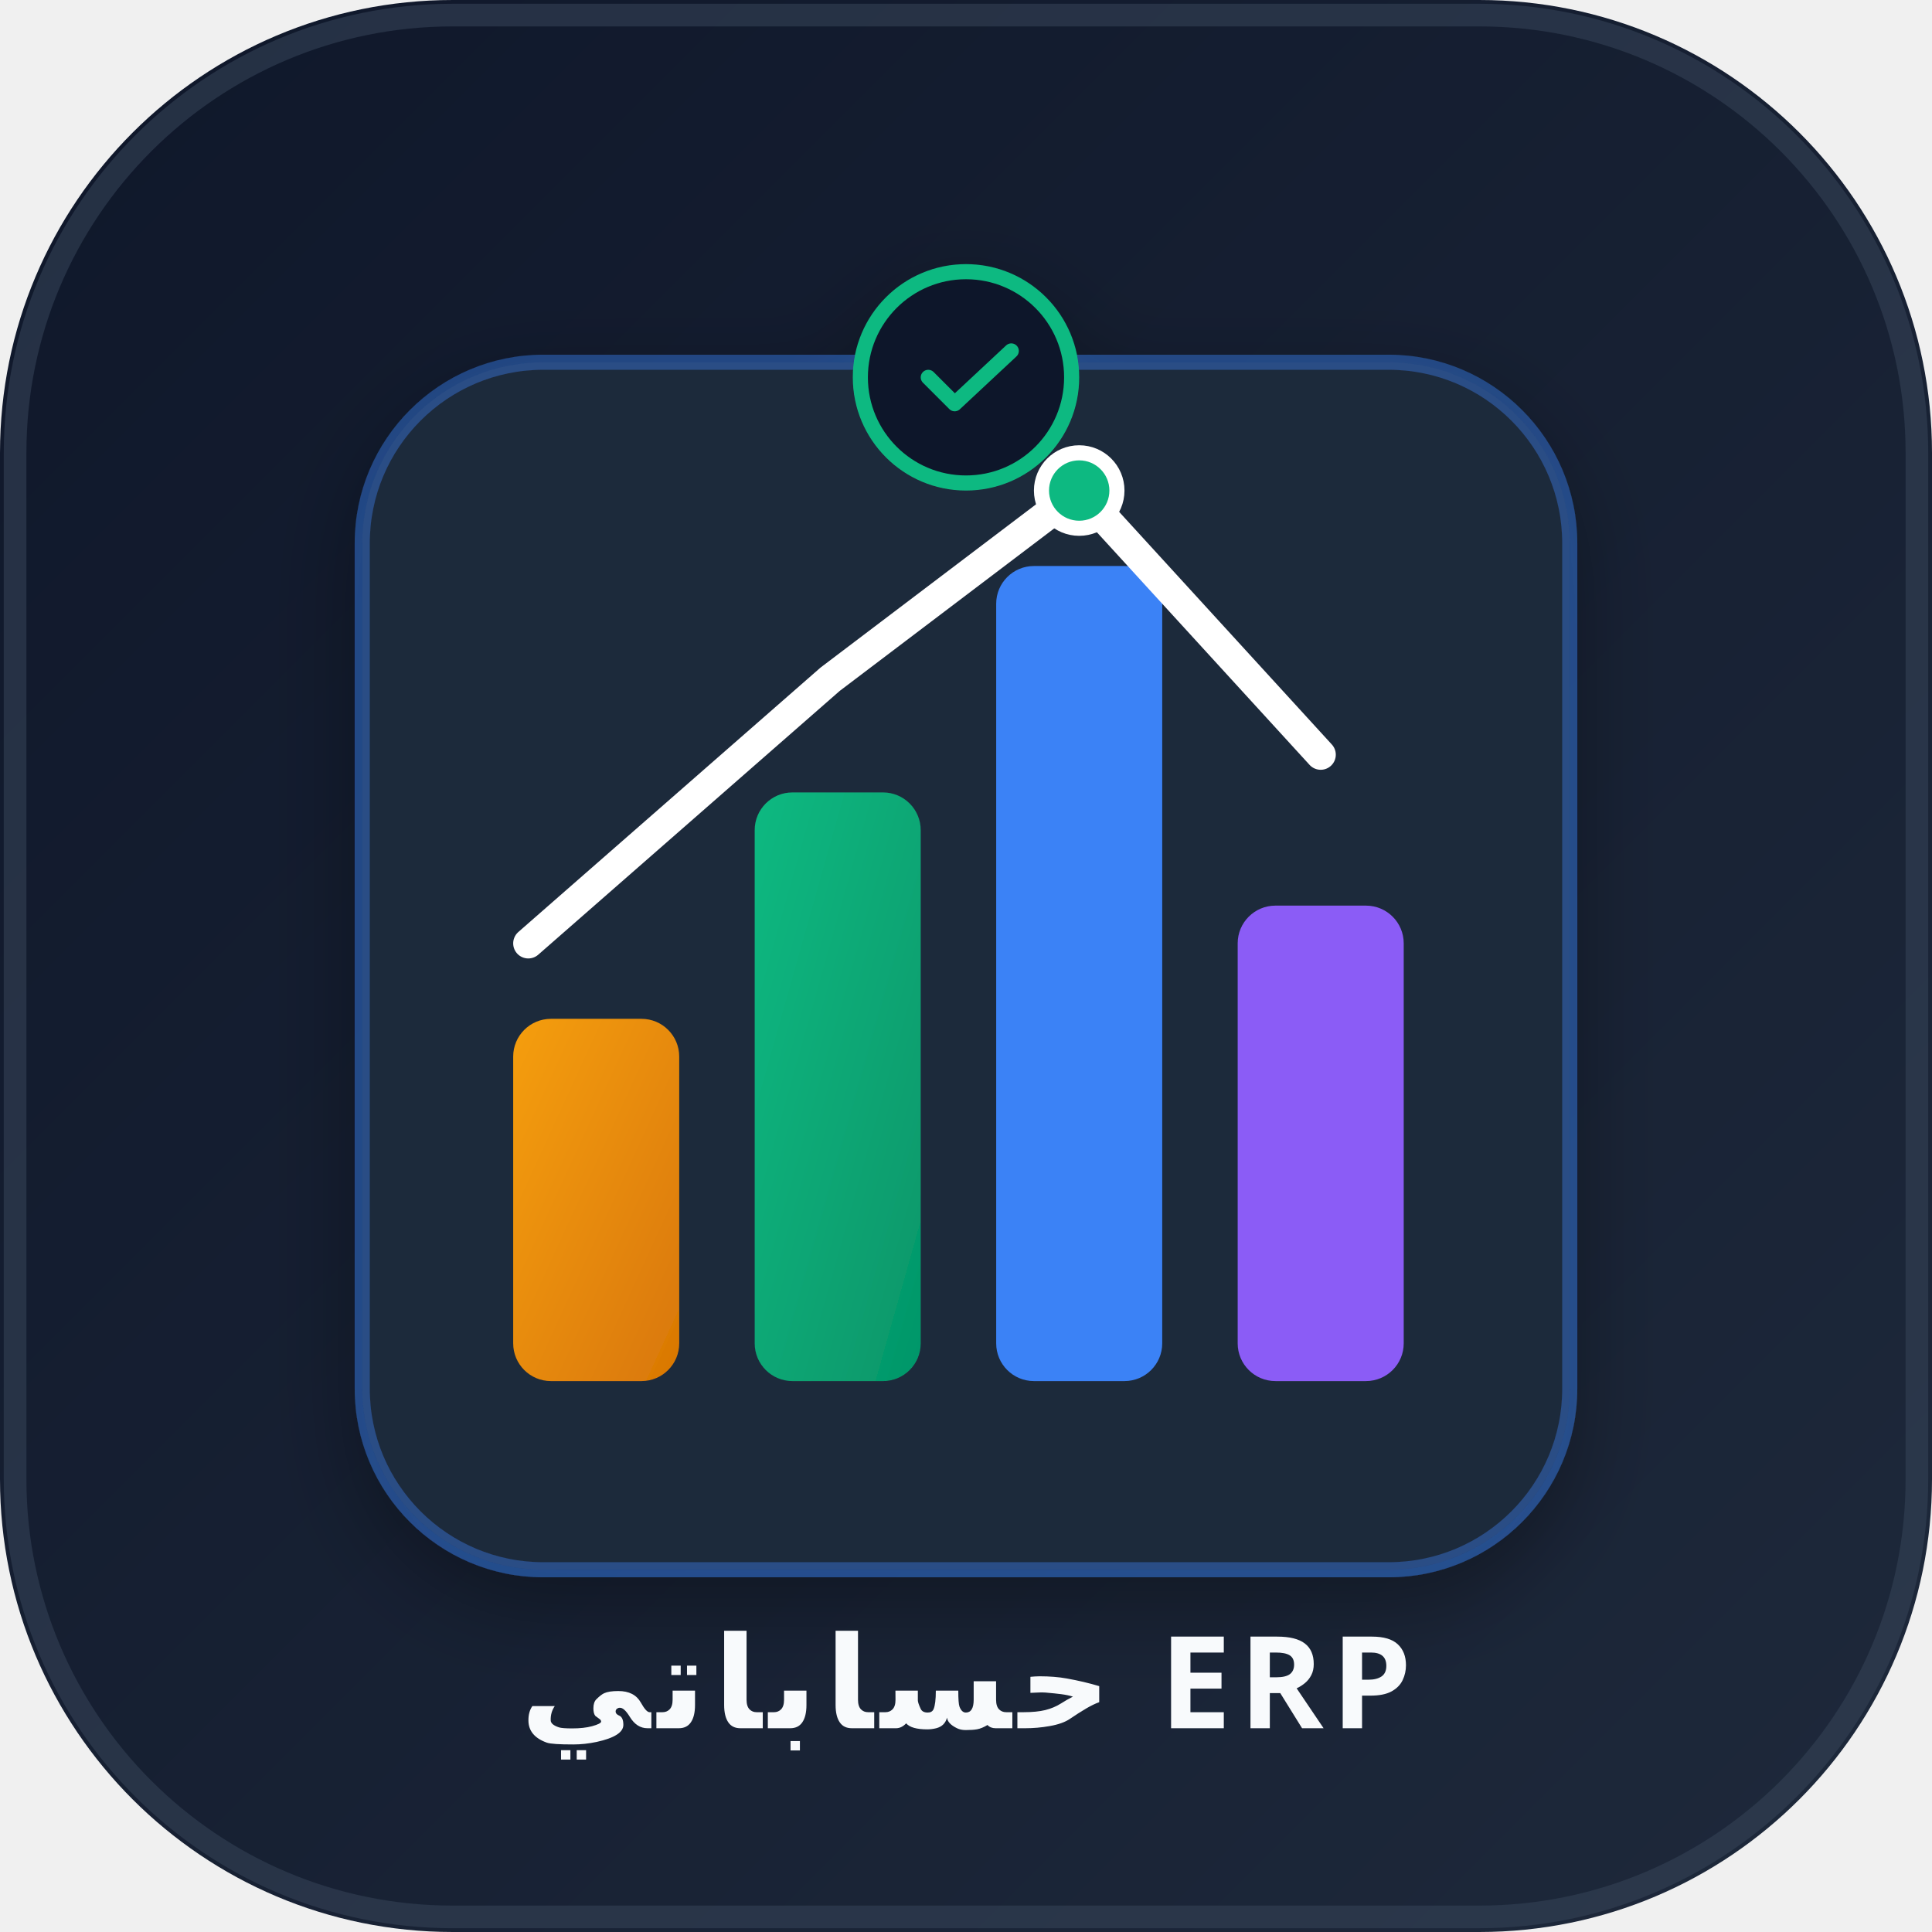
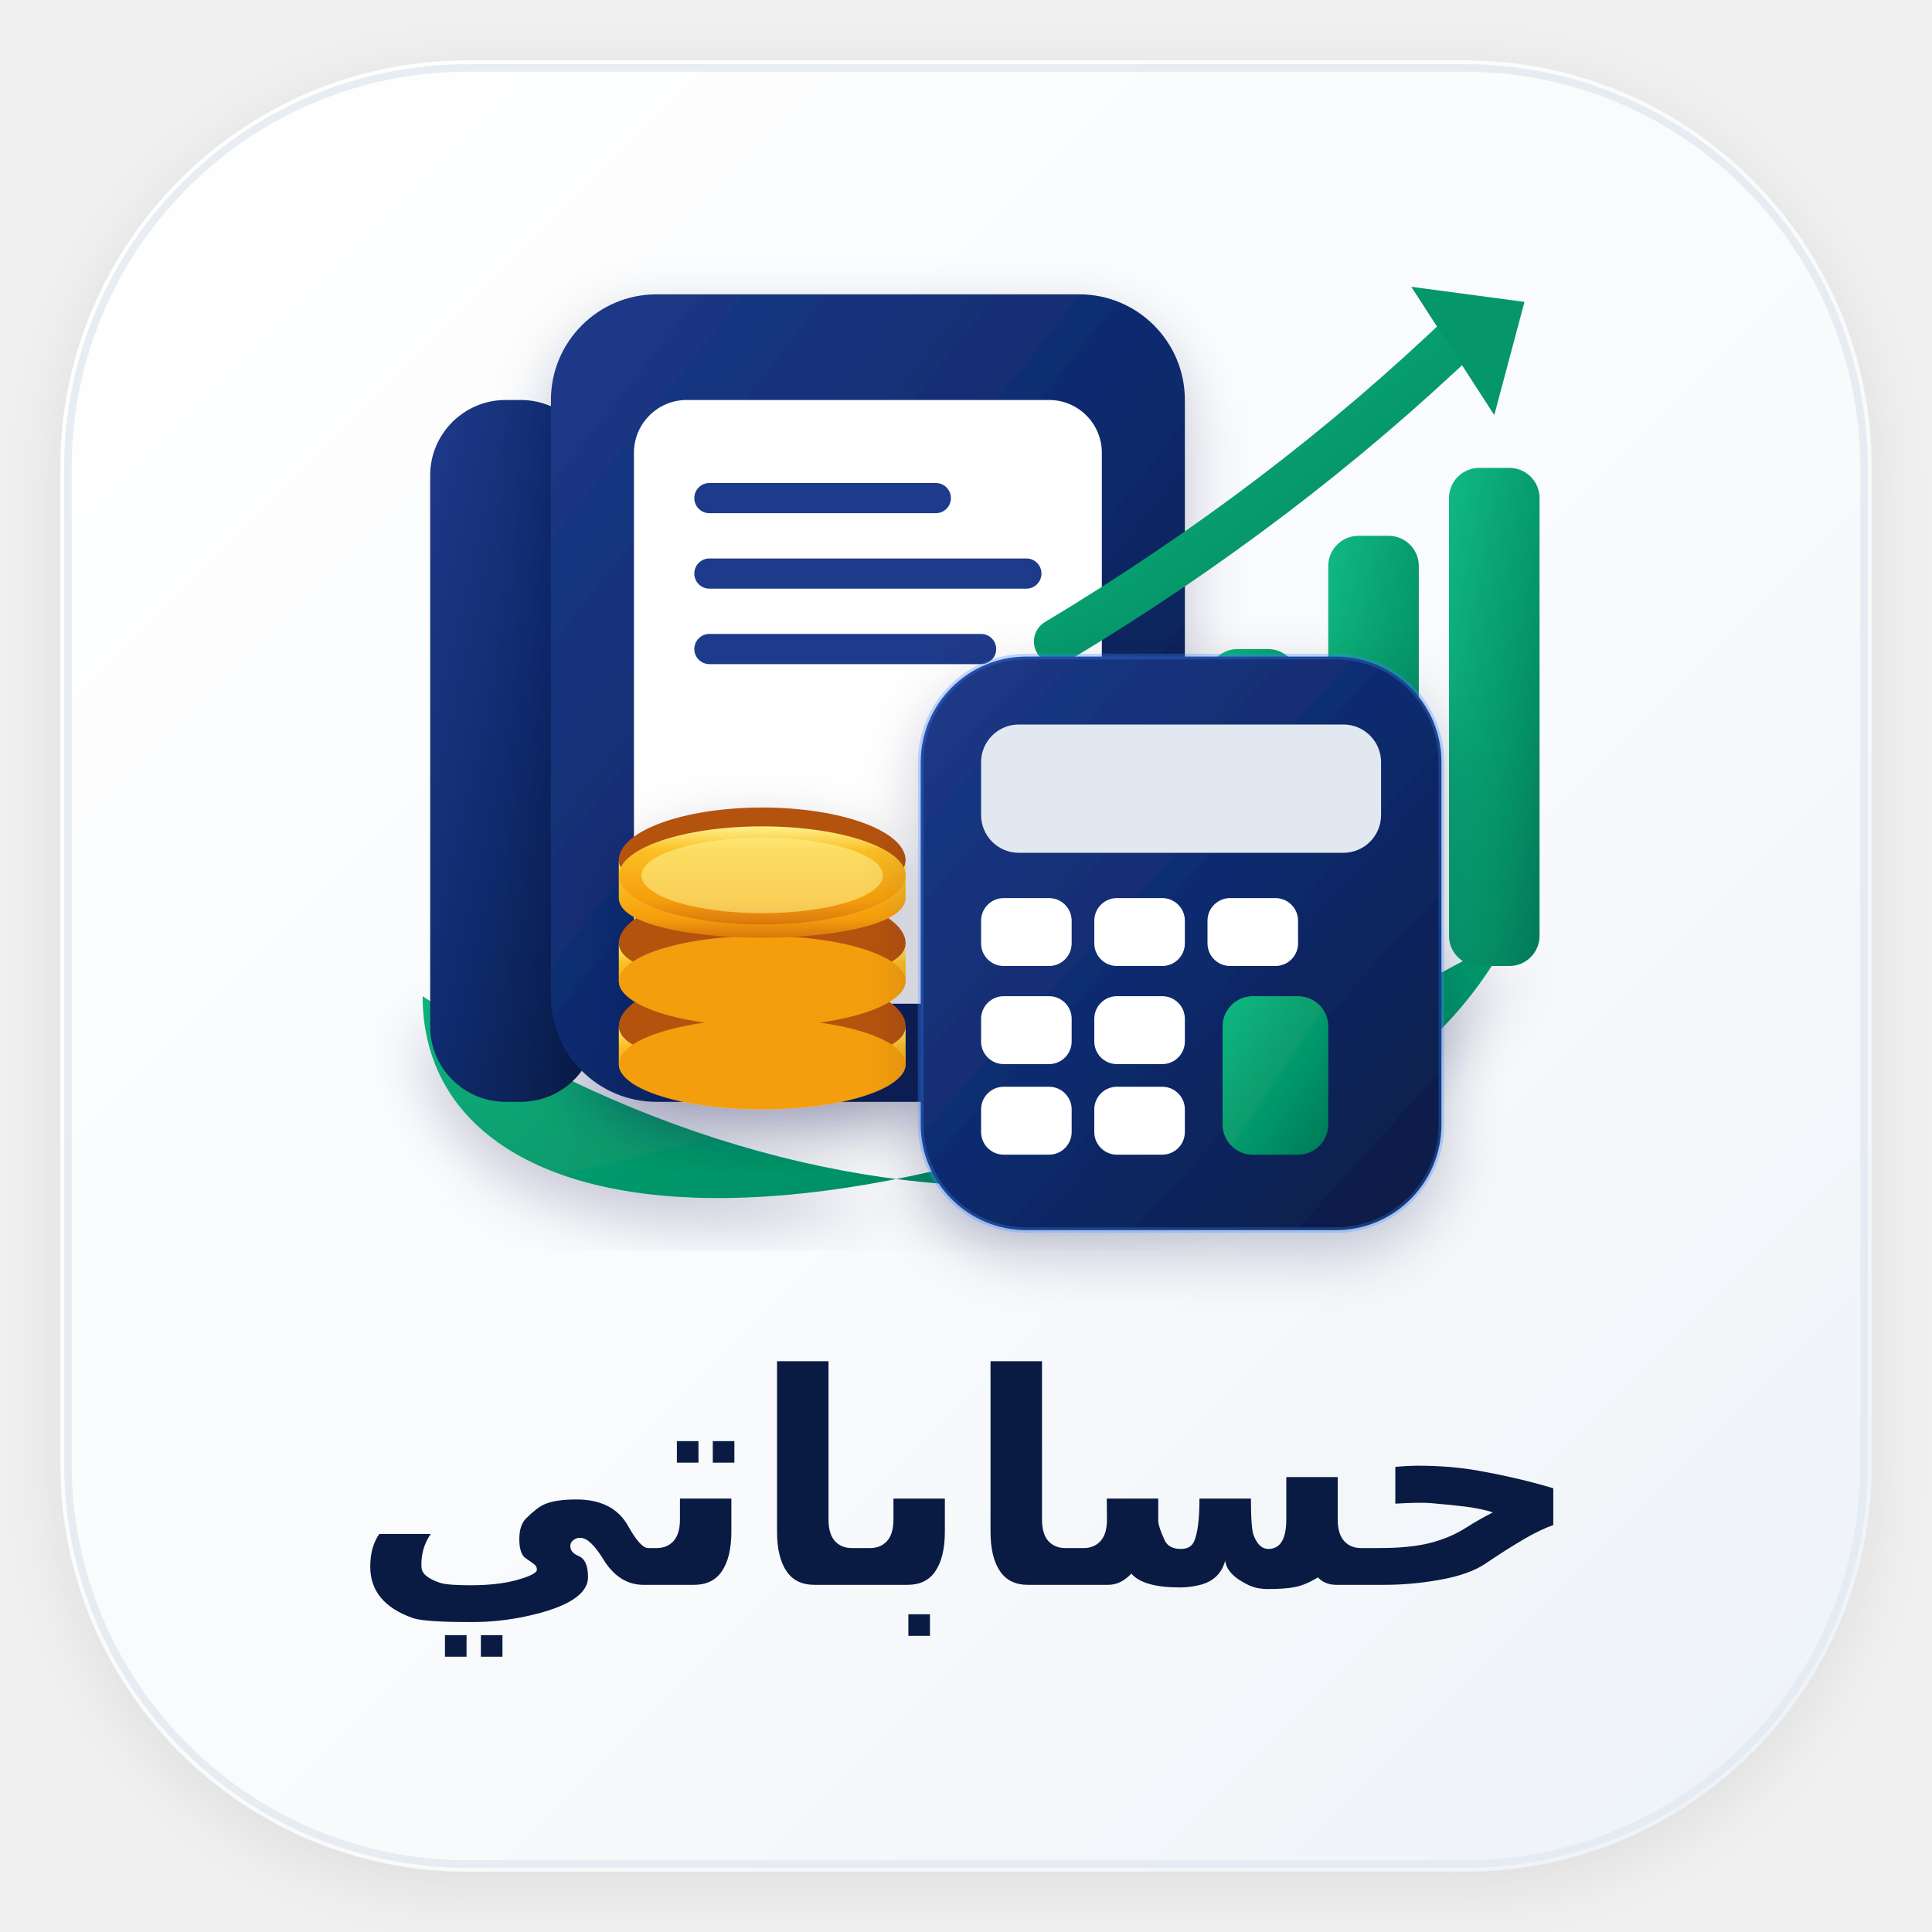
<svg xmlns="http://www.w3.org/2000/svg" viewBox="0 0 512 512" width="512" height="512">
  <defs>
-     <linearGradient id="bgGrad" x1="0%" y1="0%" x2="100%" y2="100%">
-       <stop offset="0%" stop-color="#0f172a" />
-       <stop offset="100%" stop-color="#1e293b" />
+     <linearGradient id="bgG" x1="0%" y1="0%" x2="100%" y2="100%">
+       <stop offset="0%" stop-color="#ffffff" />
+       <stop offset="60%" stop-color="#f8fafc" />
+       <stop offset="100%" stop-color="#edf2f7" />
    </linearGradient>
-     <linearGradient id="accentGrad" x1="0%" y1="0%" x2="100%" y2="100%">
+     <linearGradient id="navyG" x1="0%" y1="0%" x2="100%" y2="100%">
+       <stop offset="0%" stop-color="#1e3a8a" />
+       <stop offset="50%" stop-color="#0f2b6e" />
+       <stop offset="100%" stop-color="#091b42" />
+     </linearGradient>
+     <linearGradient id="tealG" x1="0%" y1="0%" x2="100%" y2="100%">
      <stop offset="0%" stop-color="#10b981" />
-       <stop offset="100%" stop-color="#059669" />
+       <stop offset="60%" stop-color="#059669" />
+       <stop offset="100%" stop-color="#047857" />
    </linearGradient>
-     <linearGradient id="goldGrad" x1="0%" y1="0%" x2="100%" y2="100%">
-       <stop offset="0%" stop-color="#f59e0b" />
+     <linearGradient id="goldG" x1="0%" y1="0%" x2="0%" y2="100%">
+       <stop offset="0%" stop-color="#fef08a" />
+       <stop offset="25%" stop-color="#fbbf24" />
+       <stop offset="75%" stop-color="#f59e0b" />
      <stop offset="100%" stop-color="#d97706" />
    </linearGradient>
-     <filter id="glow" x="-20%" y="-20%" width="140%" height="140%">
-       <feDropShadow dx="0" dy="8" stdDeviation="12" flood-color="#000000" flood-opacity="0.35" />
+     <filter id="cardShadow" x="-10%" y="-10%" width="120%" height="120%">
+       <feDropShadow dx="0" dy="16" stdDeviation="24" flood-color="#0f2b6e" flood-opacity="0.12" />
+       <feDropShadow dx="0" dy="4" stdDeviation="8" flood-color="#000000" flood-opacity="0.08" />
+     </filter>
+     <filter id="elemShadow" x="-20%" y="-20%" width="140%" height="140%">
+       <feDropShadow dx="0" dy="6" stdDeviation="8" flood-color="#091b42" flood-opacity="0.22" />
    </filter>
  </defs>
-   <rect width="512" height="512" rx="120" fill="url(#bgGrad)" />
-   <rect width="504" height="504" x="4" y="4" rx="116" fill="none" stroke="#334155" stroke-width="6" opacity="0.6" />
-   <g filter="url(#glow)">
-     <rect x="96" y="96" width="320" height="320" rx="48" fill="#1e293b" stroke="#3b82f6" stroke-width="4" stroke-opacity="0.4" />
-     <rect x="136" y="270" width="44" height="96" rx="10" fill="url(#goldGrad)" />
-     <rect x="200" y="210" width="44" height="156" rx="10" fill="url(#accentGrad)" />
-     <rect x="264" y="150" width="44" height="216" rx="10" fill="#3b82f6" />
-     <rect x="328" y="240" width="44" height="126" rx="10" fill="#8b5cf6" />
-     <path d="M140 250 L 220 180 L 286 130 L 350 200" fill="none" stroke="#ffffff" stroke-width="8" stroke-linecap="round" stroke-linejoin="round" />
-     <circle cx="286" cy="130" r="10" fill="#10b981" stroke="#ffffff" stroke-width="4" />
-     <circle cx="256" cy="100" r="28" fill="#0f172a" stroke="#10b981" stroke-width="4" />
-     <path d="M246 100 L253 107 L268 93" fill="none" stroke="#10b981" stroke-width="4" stroke-linecap="round" stroke-linejoin="round" />
+   <rect x="16" y="16" width="480" height="480" rx="108" fill="url(#bgG)" filter="url(#cardShadow)" />
+   <rect x="18" y="18" width="476" height="476" rx="106" fill="none" stroke="#e2e8f0" stroke-width="2" opacity="0.8" />
+   <g id="illustration">
+     <path d="M 112 264 C 112 328, 220 348, 400 248 C 360 324, 230 342, 112 264 Z" fill="url(#tealG)" filter="url(#elemShadow)" />
+     <g id="ledgerBook">
+       <path d="M 124 126 C 114 126, 114 286, 124 286 L 152 286 L 152 126 Z" fill="#091b42" />
+       <rect x="114" y="106" width="44" height="186" rx="20" fill="url(#navyG)" />
+       <rect x="146" y="78" width="168" height="214" rx="28" fill="url(#navyG)" filter="url(#elemShadow)" />
+       <rect x="168" y="106" width="124" height="160" rx="14" fill="#ffffff" />
+       <rect x="184" y="128" width="68" height="8" rx="4" fill="#1e3a8a" />
+       <rect x="184" y="148" width="92" height="8" rx="4" fill="#1e3a8a" />
+       <rect x="184" y="168" width="80" height="8" rx="4" fill="#1e3a8a" />
+     </g>
+     <g id="growthBars">
+       <rect x="320" y="172" width="24" height="84" rx="8" fill="url(#tealG)" />
+       <rect x="352" y="142" width="24" height="114" rx="8" fill="url(#tealG)" />
+       <rect x="384" y="124" width="24" height="132" rx="8" fill="url(#tealG)" />
+       <path d="M 280 170 Q 340 134, 388 88" fill="none" stroke="url(#tealG)" stroke-width="12" stroke-linecap="round" />
+       <path d="M 374 76 L 404 80 L 396 110 Z" fill="#059669" />
+     </g>
+     <g id="coinsStack" filter="url(#elemShadow)">
+       <ellipse cx="202" cy="272" rx="38" ry="14" fill="#b45309" />
+       <path d="M 164 272 C 164 286, 240 286, 240 272 L 240 282 C 240 296, 164 296, 164 282 Z" fill="url(#goldG)" />
+       <ellipse cx="202" cy="282" rx="38" ry="12" fill="#f59e0b" />
+       <ellipse cx="202" cy="250" rx="38" ry="14" fill="#b45309" />
+       <path d="M 164 250 C 164 264, 240 264, 240 250 L 240 260 C 240 274, 164 274, 164 260 Z" fill="url(#goldG)" />
+       <ellipse cx="202" cy="260" rx="38" ry="12" fill="#f59e0b" />
+       <ellipse cx="202" cy="228" rx="38" ry="14" fill="#b45309" />
+       <path d="M 164 228 C 164 242, 240 242, 240 228 L 240 238 C 240 252, 164 252, 164 238 Z" fill="url(#goldG)" />
+       <ellipse cx="202" cy="232" rx="38" ry="13" fill="url(#goldG)" />
+       <ellipse cx="202" cy="232" rx="32" ry="10" fill="#fef08a" opacity="0.6" />
+     </g>
+     <g id="calculator" filter="url(#elemShadow)">
+       <rect x="244" y="174" width="138" height="152" rx="28" fill="url(#navyG)" stroke="#3b82f6" stroke-width="1.5" stroke-opacity="0.3" />
+       <rect x="260" y="192" width="106" height="34" rx="10" fill="#e2e8f0" />
+       <rect x="260" y="238" width="24" height="18" rx="6" fill="#ffffff" />
+       <rect x="290" y="238" width="24" height="18" rx="6" fill="#ffffff" />
+       <rect x="320" y="238" width="24" height="18" rx="6" fill="#ffffff" />
+       <rect x="260" y="264" width="24" height="18" rx="6" fill="#ffffff" />
+       <rect x="290" y="264" width="24" height="18" rx="6" fill="#ffffff" />
+       <rect x="324" y="264" width="28" height="42" rx="8" fill="url(#tealG)" />
+       <rect x="260" y="288" width="24" height="18" rx="6" fill="#ffffff" />
+       <rect x="290" y="288" width="24" height="18" rx="6" fill="#ffffff" />
+     </g>
  </g>
-   <text x="256" y="458" font-family="'Cairo', sans-serif, system-ui" font-size="34" font-weight="900" fill="#f8fafc" text-anchor="middle" letter-spacing="2">حساباتي ERP</text>
+   <g id="hesabatyTitle">
+     <text x="256" y="420" text-anchor="middle" font-family="'Cairo', system-ui, -apple-system, sans-serif" font-weight="900" font-size="78" fill="#091b42" letter-spacing="-1">حساباتي</text>
+   </g>
</svg>
